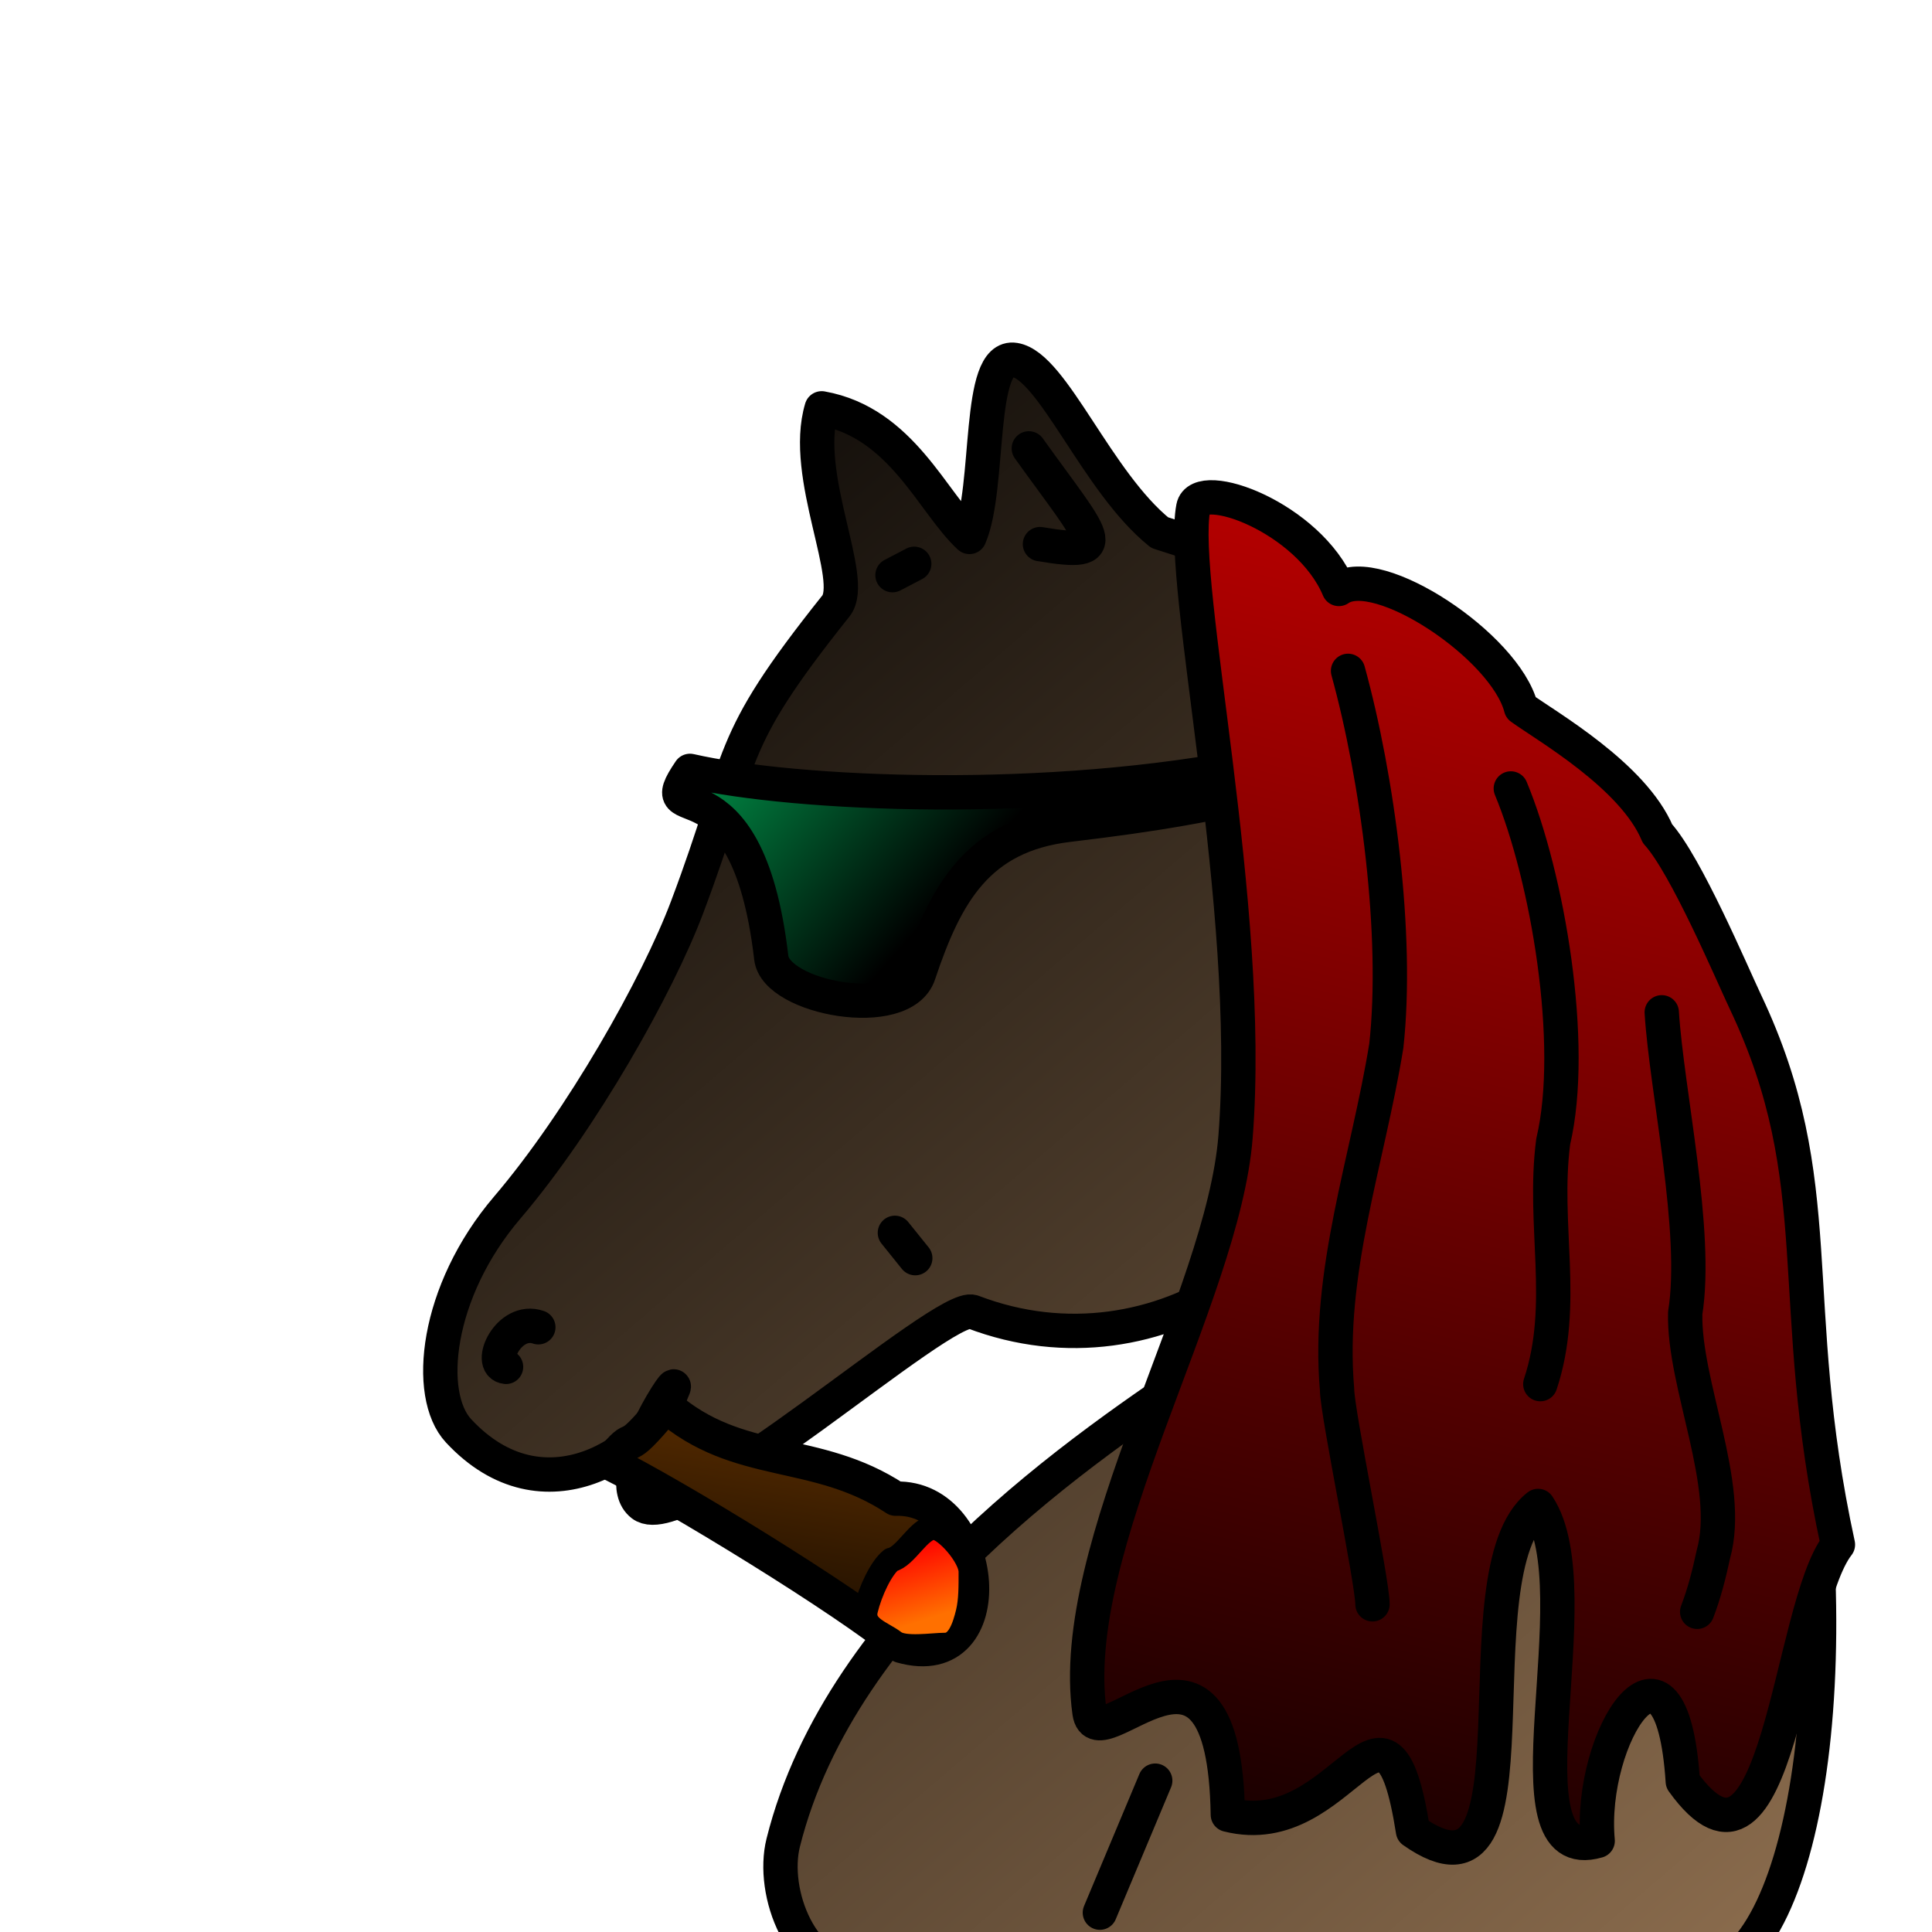
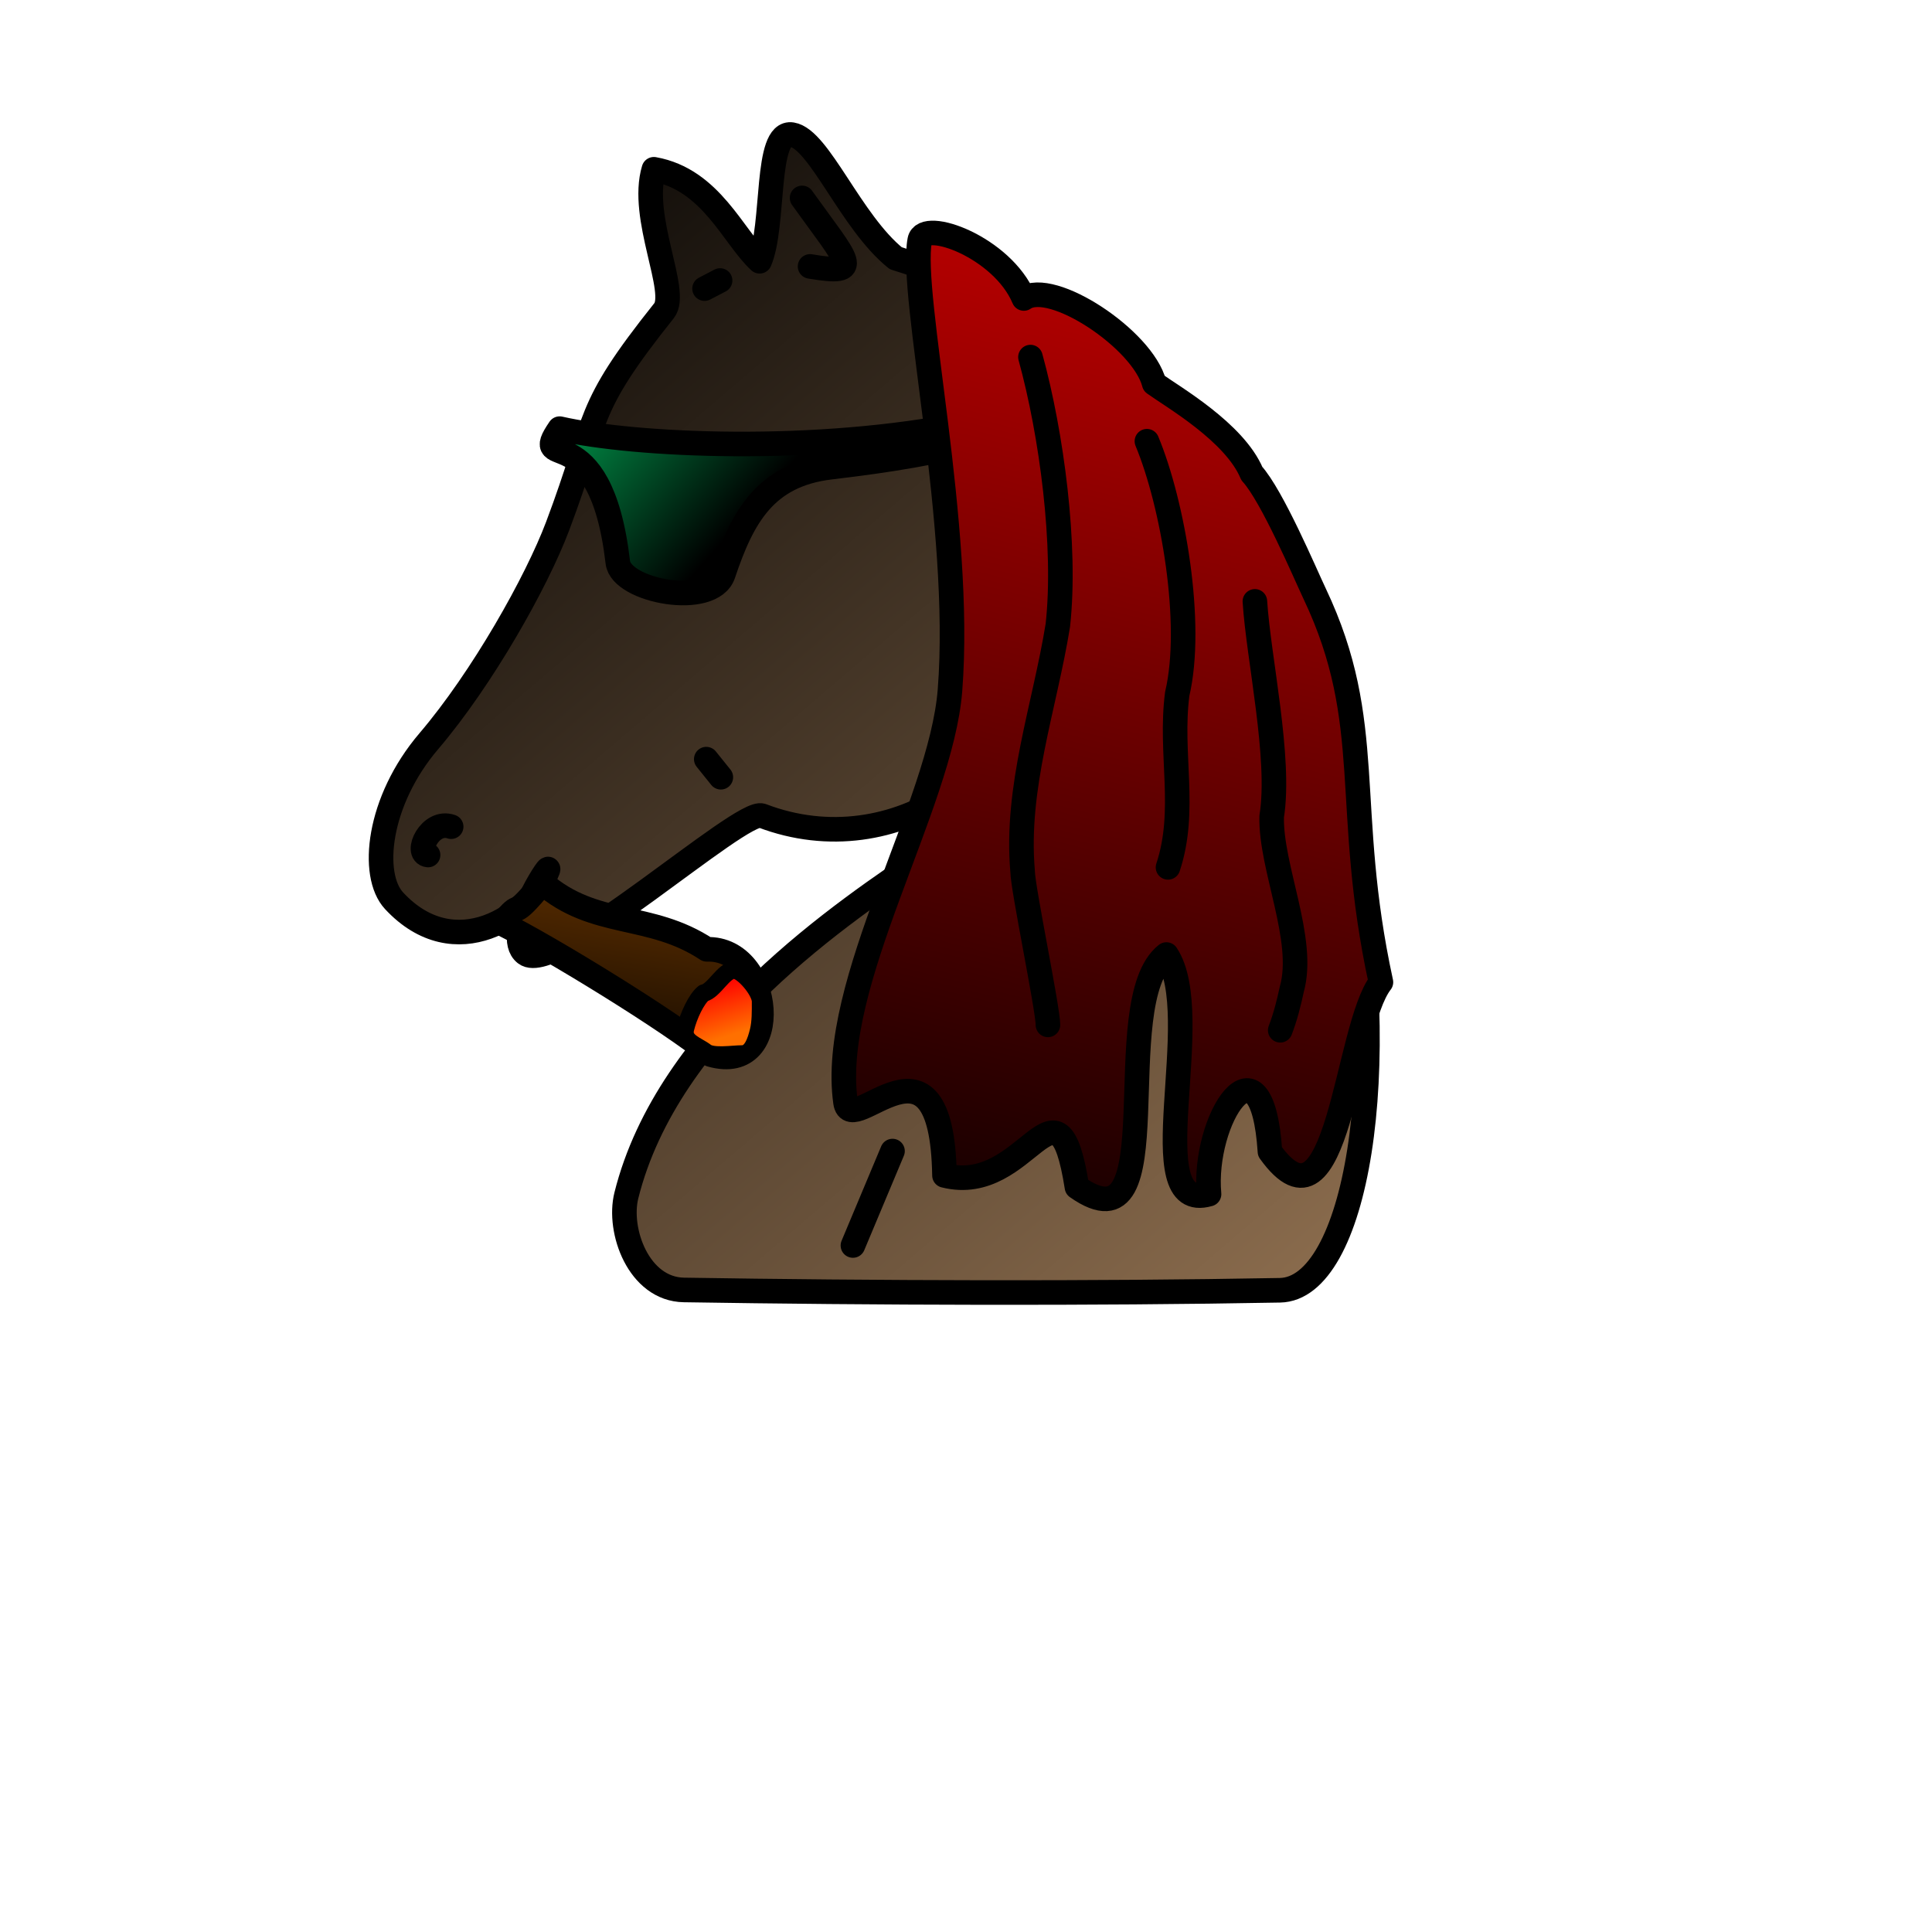
- <svg xmlns="http://www.w3.org/2000/svg" xmlns:xlink="http://www.w3.org/1999/xlink" overflow="hidden" viewBox="-100 -100 900 900" id="svg36220" version="1.0">
+ <svg xmlns="http://www.w3.org/2000/svg" xmlns:xlink="http://www.w3.org/1999/xlink" overflow="hidden" viewBox="-143 -20 1258 1258" id="svg36220" version="1.0">
  <defs id="defs36222">
    <linearGradient id="linearGradient2816">
      <stop style="stop-color:#ff0000;stop-opacity:1;" offset="0" id="stop2818" />
      <stop style="stop-color:#ff7000;stop-opacity:1;" offset="1" id="stop2820" />
    </linearGradient>
    <linearGradient xlink:href="#linearGradient2816" id="linearGradient2822" x1="708.405" y1="708.24" x2="726.899" y2="767.166" gradientUnits="userSpaceOnUse" gradientTransform="matrix(0.561529,0,0,0.580064,-80.54864,210.6996)" />
    <linearGradient id="linearGradient2856">
      <stop style="stop-color:#000000;stop-opacity:1;" offset="0" id="stop2858" />
      <stop style="stop-color:#804000;stop-opacity:1;" offset="1" id="stop2860" />
    </linearGradient>
    <linearGradient id="linearGradient2820">
      <stop style="stop-color:#000000;stop-opacity:1;" offset="0" id="stop2822" />
      <stop style="stop-color:#c00000;stop-opacity:1;" offset="1" id="stop2824" />
    </linearGradient>
    <linearGradient id="linearGradient2804">
      <stop id="stop2806" offset="0" style="stop-color:#000000;stop-opacity:1;" />
      <stop id="stop2808" offset="1" style="stop-color:#008040;stop-opacity:1;" />
    </linearGradient>
    <linearGradient id="linearGradient2672">
      <stop style="stop-color:#000000;stop-opacity:1;" offset="0" id="stop2674" />
      <stop style="stop-color:#907050;stop-opacity:1;" offset="1" id="stop2676" />
    </linearGradient>
    <linearGradient xlink:href="#linearGradient2672" id="linearGradient2319" gradientUnits="userSpaceOnUse" x1="97.114" y1="55.559" x2="755.408" y2="825.625" gradientTransform="translate(0,4)" />
    <linearGradient xlink:href="#linearGradient2804" id="linearGradient2802" x1="330.994" y1="329.04" x2="244.444" y2="252.755" gradientUnits="userSpaceOnUse" />
    <linearGradient xlink:href="#linearGradient2820" id="linearGradient2826" x1="482.261" y1="828.547" x2="661.539" y2="110.396" gradientUnits="userSpaceOnUse" gradientTransform="translate(0,23.33333)" />
    <linearGradient xlink:href="#linearGradient2856" id="linearGradient2862" x1="333.583" y1="655.894" x2="122.61" y2="615.474" gradientUnits="userSpaceOnUse" gradientTransform="matrix(-0.341885,0.939743,0.939743,0.341885,-262.1845,165.2502)" />
  </defs>
  <g id="layer1">
    <path style="opacity:1;fill:url(#linearGradient2319);fill-opacity:1;fill-rule:evenodd;stroke:#000000;stroke-width:16;stroke-linecap:round;stroke-linejoin:round;stroke-miterlimit:4;stroke-dasharray:none;stroke-opacity:1" d="M 528.59,401.808 C 528.804,478.301 440.363,544.461 353.134,511.142 C 339.775,506.04 218.566,615.945 199.14,600.908 C 183.815,589.045 216.119,540.139 213.77,546.386 C 202.589,576.127 153.223,609.23 113.58,566.498 C 98.077,549.787 102.871,501.722 136.264,462.565 C 171.041,421.786 206.353,358.988 220.021,322.769 C 247.513,249.92 236.726,248.329 289.412,182.263 C 299.31,169.852 273.324,121.668 282.769,90.216 C 320.076,96.869 334.458,134.378 351.614,150.119 C 361.615,126.968 354.895,64.758 372.673,67.657 C 390.451,70.556 410.901,124.449 440.228,148.119 C 791.491,256.215 788.619,818.323 690.45,820.144 C 569.278,822.392 424.209,821.883 302.345,819.942 C 272.817,819.471 259.149,781.27 264.842,758.441 C 291.997,649.563 406.675,573.355 462.85,535.588 C 520.547,496.798 531.111,458.678 528.59,401.808 z " id="path9661" />
    <path style="fill:none;fill-opacity:0.75;fill-rule:evenodd;stroke:#000000;stroke-width:16;stroke-linecap:round;stroke-linejoin:round;stroke-miterlimit:4;stroke-dasharray:none;stroke-opacity:1" d="M 150.771,518.29 C 136.916,513.504 126.893,535.827 135.733,536.737" id="path31300" />
    <path style="fill:none;fill-opacity:0.75;fill-rule:evenodd;stroke:#000000;stroke-width:16;stroke-linecap:round;stroke-linejoin:round;stroke-miterlimit:4;stroke-dasharray:none;stroke-opacity:1" d="M 316.876,474.304 L 326.364,486.095" id="path31308" />
    <path style="fill:none;fill-opacity:0.75;fill-rule:evenodd;stroke:#000000;stroke-width:16;stroke-linecap:round;stroke-linejoin:round;stroke-miterlimit:4;stroke-dasharray:none;stroke-opacity:1" d="M 528.753,369.236 L 529.044,344.318" id="path31312" />
    <path style="fill:none;fill-opacity:0.75;fill-rule:evenodd;stroke:#000000;stroke-width:16;stroke-linecap:round;stroke-linejoin:round;stroke-miterlimit:4;stroke-dasharray:none;stroke-opacity:1" d="M 325.879,162.649 L 315.766,167.93" id="path32040" />
    <path style="fill:none;fill-opacity:0.75;fill-rule:evenodd;stroke:#000000;stroke-width:16;stroke-linecap:round;stroke-linejoin:round;stroke-miterlimit:4;stroke-dasharray:none;stroke-opacity:1" d="M 379.27,108.874 C 409.422,150.994 420.309,159.514 384.457,153.471" id="path32768" />
    <path style="fill:none;fill-opacity:0.75;fill-rule:evenodd;stroke:#000000;stroke-width:16;stroke-linecap:round;stroke-linejoin:round;stroke-miterlimit:4;stroke-dasharray:none;stroke-opacity:1" d="M 438.147,729.501 L 412.367,790.993" id="path2732" />
    <path style="fill:url(#linearGradient2802);fill-opacity:1.0;fill-rule:evenodd;stroke:black;stroke-width:16;stroke-linecap:round;stroke-linejoin:round;stroke-opacity:1;stroke-miterlimit:4;stroke-dasharray:none" d="M 221.418,259.103 C 270.698,270.297 388.313,275.641 486.462,255.764 C 507.027,251.6 543.154,256.252 504.654,265.339 C 463.159,275.133 438.939,279.325 397.74,284.228 C 355.432,289.264 340.547,316.18 327.975,353.777 C 320.53,376.043 261.478,364.984 259.293,346.202 C 247.833,247.662 201.284,288.624 221.418,259.103 z " id="path1898" />
    <path style="fill:url(#linearGradient2826);fill-opacity:1;fill-rule:evenodd;stroke:black;stroke-width:16;stroke-linecap:round;stroke-linejoin:round;stroke-miterlimit:4;stroke-dasharray:none;stroke-opacity:1" d="M 455.882,136.396 C 449.11,171.72 484.006,322.172 475.566,429.516 C 469.644,504.843 396.677,620.497 407.545,697.745 C 411.045,722.624 470.247,640.741 471.981,745.361 C 526.441,759.115 545.326,670.894 558.238,752.965 C 622.031,797.865 577.148,632.568 616.501,601.539 C 642.942,641.326 597.929,771.018 644.254,757.539 C 639.775,709.177 678.622,648.605 683.915,729.872 C 728.703,792.244 733.179,648.934 756.175,619.544 C 731.286,505 753.172,451.315 713.101,366.757 C 706.753,353.361 685.402,302.9 672.117,288.331 C 660.852,261.357 620.428,238.302 608.545,229.708 C 601.191,201.029 541.698,161.698 523.68,174.356 C 509.73,141.02 458.569,122.377 455.882,136.396 z " id="path2812" />
    <path style="fill:none;fill-opacity:0.75;fill-rule:evenodd;stroke:black;stroke-width:16;stroke-linecap:round;stroke-linejoin:round;stroke-miterlimit:4;stroke-dasharray:none;stroke-opacity:1" d="M 527.973,212.509 C 541.769,262.577 551.468,335.661 545.803,387.156 C 537.195,440.372 518.126,492.635 522.855,547.303 C 522.855,557.866 539.354,636.782 539.354,647.345" id="path2828" />
    <path style="fill:none;fill-opacity:0.75;fill-rule:evenodd;stroke:black;stroke-width:16;stroke-linecap:round;stroke-linejoin:round;stroke-miterlimit:4;stroke-dasharray:none;stroke-opacity:1" d="M 603.802,267.293 C 620.819,308.196 634.289,386.253 623.55,431.766 C 618.463,470.658 629.96,507.349 617.54,544.78" id="path2830" />
    <path style="fill:none;fill-opacity:0.75;fill-rule:evenodd;stroke:black;stroke-width:16;stroke-linecap:round;stroke-linejoin:round;stroke-miterlimit:4;stroke-dasharray:none;stroke-opacity:1" d="M 674.108,371.573 C 676.393,408.238 691.133,473.77 685.041,511.623 C 684.202,544.777 707.251,591.796 698.143,624.138 C 696.207,633.187 693.93,642.195 690.608,650.846" id="path2832" />
    <path style="fill:url(#linearGradient2862);fill-opacity:1;fill-rule:evenodd;stroke:black;stroke-width:16;stroke-linecap:round;stroke-linejoin:round;stroke-miterlimit:4;stroke-dasharray:none;stroke-opacity:1" d="M 210.244,554.887 C 244.072,584.37 280.114,573.63 317.2,598.141 C 360.426,596.774 367.805,680.425 319.824,666.71 C 294.083,645.326 213.962,596.306 183.878,581.396 C 198.43,563.327 187.546,582.306 210.244,554.887 z " id="path2846" />
    <path style="fill:url(#linearGradient2822);fill-opacity:1;fill-rule:evenodd;stroke:#000000;stroke-width:11.414;stroke-linecap:round;stroke-linejoin:round;stroke-miterlimit:4;stroke-dasharray:none;stroke-opacity:1" d="M 315.188,626.651 C 310.46,630.399 305.365,641.265 303.277,649.894 C 301.248,658.278 311.004,660.666 316.512,664.933 C 321.154,668.53 334.246,666.301 340.336,666.301 C 346.614,666.301 349.346,657.782 350.924,651.261 C 352.344,645.395 352.247,638.775 352.247,632.12 C 352.247,625.109 340.496,611.612 335.041,611.612 C 328.17,611.612 321.982,625.248 315.188,626.651 z " id="path2814" />
  </g>
</svg>
